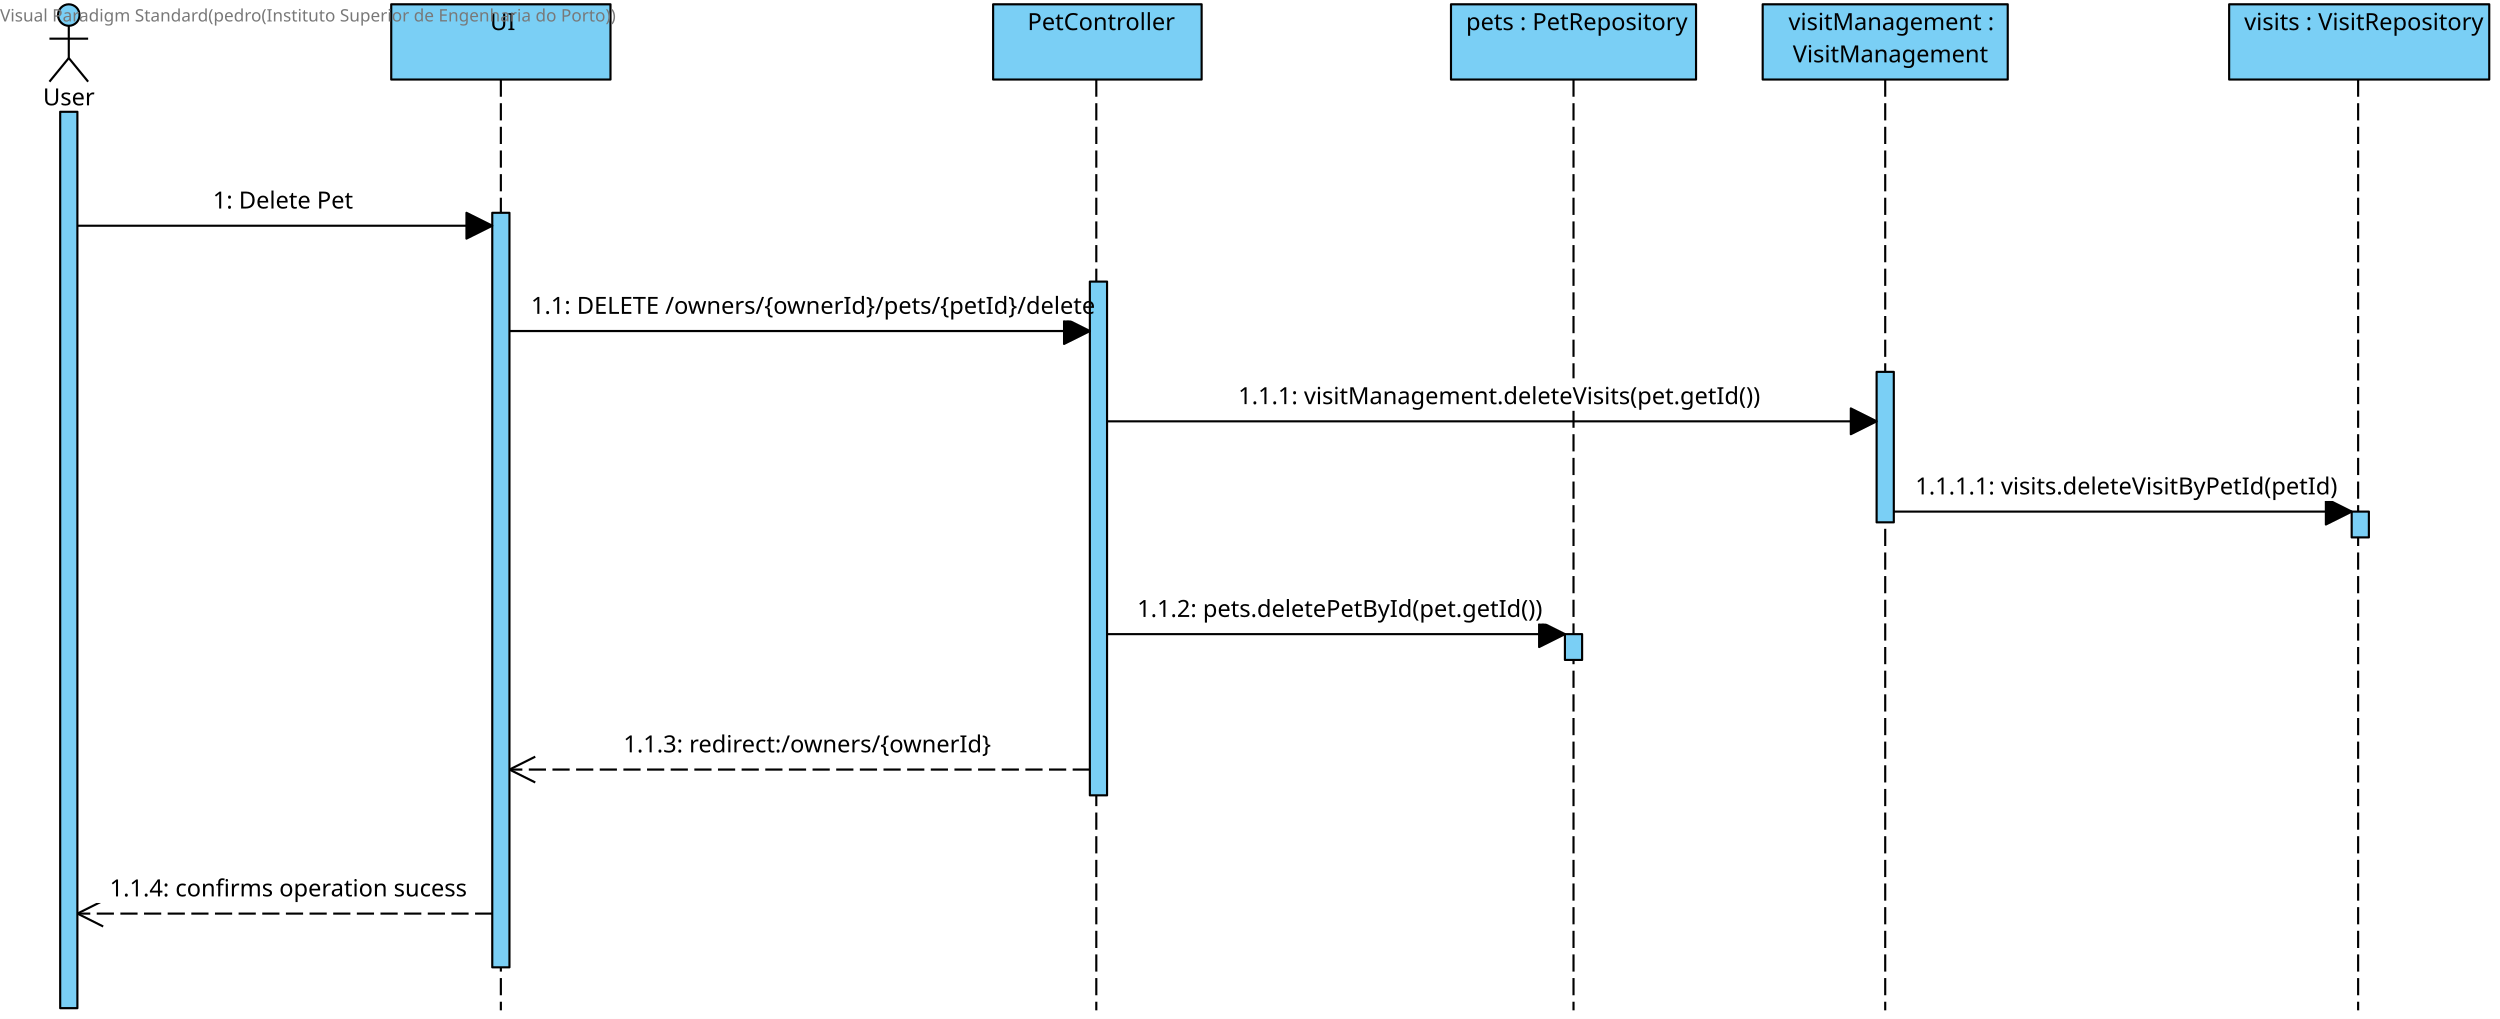
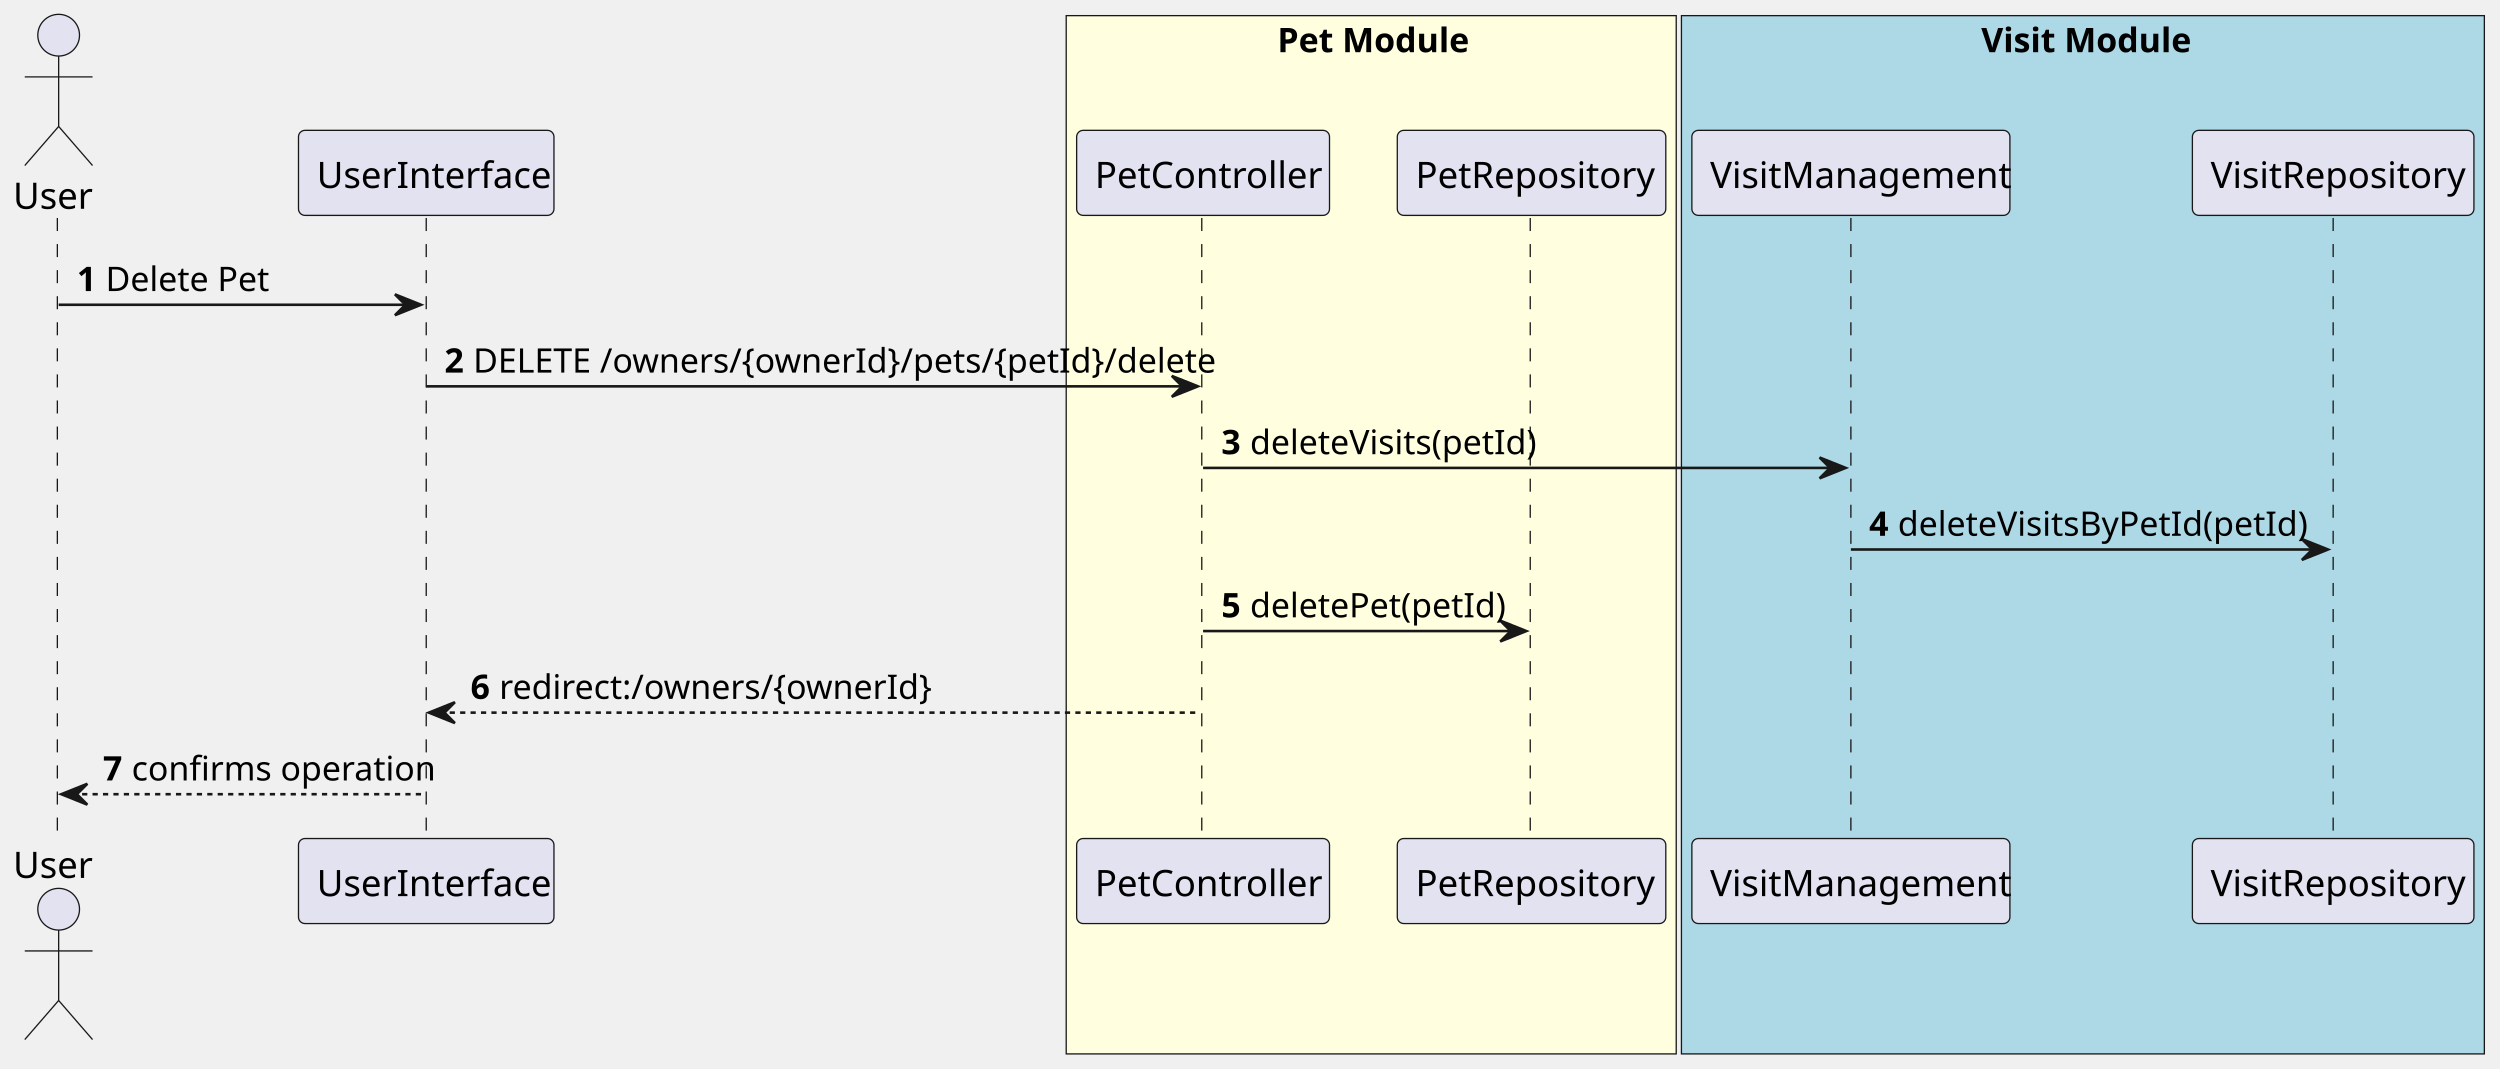
- <svg xmlns="http://www.w3.org/2000/svg" fill-opacity="0" color-rendering="auto" color-interpolation="auto" text-rendering="auto" stroke="rgb(0,0,0)" stroke-linecap="square" width="1163" stroke-miterlimit="10" shape-rendering="auto" stroke-opacity="0" fill="rgb(0,0,0)" stroke-dasharray="none" font-weight="normal" stroke-width="1" height="474" font-family="'Dialog'" font-style="normal" stroke-linejoin="miter" font-size="12px" stroke-dashoffset="0" image-rendering="auto">
-   <defs id="genericDefs" />
+ <svg xmlns="http://www.w3.org/2000/svg" contentStyleType="text/css" height="410px" preserveAspectRatio="none" style="width:959px;height:410px;background:#FFFFFF;" version="1.1" viewBox="0 0 959 410" width="959px" zoomAndPan="magnify">
+   <defs />
  <g>
-     <defs id="defs1">
-       <clipPath clipPathUnits="userSpaceOnUse" id="clipPath1">
-         <path d="M-7 -7 L71 -7 L71 479 L-7 479 L-7 -7 Z" />
-       </clipPath>
-       <clipPath clipPathUnits="userSpaceOnUse" id="clipPath2">
-         <path d="M-7 -7 L109 -7 L109 479 L-7 479 L-7 -7 Z" />
-       </clipPath>
-       <clipPath clipPathUnits="userSpaceOnUse" id="clipPath3">
-         <path d="M-7 -7 L114 -7 L114 479 L-7 479 L-7 -7 Z" />
-       </clipPath>
-       <clipPath clipPathUnits="userSpaceOnUse" id="clipPath4">
-         <path d="M-7 -7 L19 -7 L19 362 L-7 362 L-7 -7 Z" />
-       </clipPath>
-       <clipPath clipPathUnits="userSpaceOnUse" id="clipPath5">
-         <path d="M-7 -7 L126 -7 L126 479 L-7 479 L-7 -7 Z" />
-       </clipPath>
-       <clipPath clipPathUnits="userSpaceOnUse" id="clipPath6">
-         <path d="M-7 -7 L19 -7 L19 250 L-7 250 L-7 -7 Z" />
-       </clipPath>
-       <clipPath clipPathUnits="userSpaceOnUse" id="clipPath7">
-         <path d="M-7 -7 L19 -7 L19 81 L-7 81 L-7 -7 Z" />
-       </clipPath>
-       <clipPath clipPathUnits="userSpaceOnUse" id="clipPath8">
-         <path d="M-7 -7 L133 -7 L133 479 L-7 479 L-7 -7 Z" />
-       </clipPath>
-       <clipPath clipPathUnits="userSpaceOnUse" id="clipPath9">
-         <path d="M-7 -7 L19 -7 L19 23 L-7 23 L-7 -7 Z" />
-       </clipPath>
-       <clipPath clipPathUnits="userSpaceOnUse" id="clipPath10">
-         <path d="M-44 -15 L88 -15 L88 30 L-44 30 L-44 -15 Z" />
-       </clipPath>
-       <clipPath clipPathUnits="userSpaceOnUse" id="clipPath11">
-         <path d="M-98 -15 L196 -15 L196 30 L-98 30 L-98 -15 Z" />
-       </clipPath>
-       <clipPath clipPathUnits="userSpaceOnUse" id="clipPath12">
-         <path d="M-103 -15 L206 -15 L206 30 L-103 30 L-103 -15 Z" />
-       </clipPath>
-       <clipPath clipPathUnits="userSpaceOnUse" id="clipPath13">
-         <path d="M-115 -30 L230 -30 L230 60 L-115 60 L-115 -30 Z" />
-       </clipPath>
-       <clipPath clipPathUnits="userSpaceOnUse" id="clipPath14">
-         <path d="M-115 -15 L230 -15 L230 30 L-115 30 L-115 -15 Z" />
-       </clipPath>
-       <clipPath clipPathUnits="userSpaceOnUse" id="clipPath15">
-         <path d="M-122 -15 L244 -15 L244 30 L-122 30 L-122 -15 Z" />
-       </clipPath>
-       <clipPath clipPathUnits="userSpaceOnUse" id="clipPath16">
-         <path d="M0 0 L297 0 L297 104 L0 104 L0 0 Z" />
-       </clipPath>
-       <clipPath clipPathUnits="userSpaceOnUse" id="clipPath17">
-         <path d="M187 30 L187 45 L103 45 L103 30 ZM0 0 L0 104 L297 104 L297 94 L252 94 L252 79 L297 79 L297 0 Z" />
-       </clipPath>
-       <clipPath clipPathUnits="userSpaceOnUse" id="clipPath18">
-         <path d="M0 0 L374 0 L374 104 L0 104 L0 0 Z" />
-       </clipPath>
-       <clipPath clipPathUnits="userSpaceOnUse" id="clipPath19">
-         <path d="M319 30 L319 45 L51 45 L51 30 ZM0 0 L0 104 L374 104 L374 0 Z" />
-       </clipPath>
-       <clipPath clipPathUnits="userSpaceOnUse" id="clipPath20">
-         <path d="M0 0 L462 0 L462 104 L0 104 L0 0 Z" />
-       </clipPath>
-       <clipPath clipPathUnits="userSpaceOnUse" id="clipPath21">
-         <path d="M352 30 L352 45 L101 45 L101 30 ZM41 0 L41 3 L0 3 L0 104 L462 104 L462 87 L417 87 L417 72 L462 72 L462 0 Z" />
-       </clipPath>
-       <clipPath clipPathUnits="userSpaceOnUse" id="clipPath22">
-         <path d="M0 0 L317 0 L317 104 L0 104 L0 0 Z" />
-       </clipPath>
-       <clipPath clipPathUnits="userSpaceOnUse" id="clipPath23">
-         <path d="M260 30 L260 45 L51 45 L51 30 ZM0 0 L0 104 L317 104 L317 0 Z" />
-       </clipPath>
-       <clipPath clipPathUnits="userSpaceOnUse" id="clipPath24">
-         <path d="M256 30 L256 45 L55 45 L55 30 ZM0 0 L0 104 L317 104 L317 0 Z" />
-       </clipPath>
-       <clipPath clipPathUnits="userSpaceOnUse" id="clipPath25">
-         <path d="M273 30 L273 45 L94 45 L94 30 ZM0 0 L0 97 L34 97 L34 104 L374 104 L374 0 Z" />
-       </clipPath>
-       <clipPath clipPathUnits="userSpaceOnUse" id="clipPath26">
-         <path d="M235 30 L235 45 L56 45 L56 30 ZM0 0 L0 104 L297 104 L297 0 Z" />
-       </clipPath>
-       <clipPath clipPathUnits="userSpaceOnUse" id="clipPath27">
-         <path d="M-179 -15 L358 -15 L358 30 L-179 30 L-179 -15 Z" />
-       </clipPath>
-       <clipPath clipPathUnits="userSpaceOnUse" id="clipPath28">
-         <path d="M-201 -15 L402 -15 L402 30 L-201 30 L-201 -15 Z" />
-       </clipPath>
-       <clipPath clipPathUnits="userSpaceOnUse" id="clipPath29">
-         <path d="M-209 -15 L418 -15 L418 30 L-209 30 L-209 -15 Z" />
-       </clipPath>
-       <clipPath clipPathUnits="userSpaceOnUse" id="clipPath30">
-         <path d="M-251 -15 L502 -15 L502 30 L-251 30 L-251 -15 Z" />
-       </clipPath>
-       <clipPath clipPathUnits="userSpaceOnUse" id="clipPath31">
-         <path d="M-268 -15 L536 -15 L536 30 L-268 30 L-268 -15 Z" />
-       </clipPath>
-       <clipPath clipPathUnits="userSpaceOnUse" id="clipPath32">
-         <path d="M-84 -15 L168 -15 L168 30 L-84 30 L-84 -15 Z" />
-       </clipPath>
-     </defs>
-     <g fill="white" text-rendering="geometricPrecision" fill-opacity="1" stroke-opacity="1" stroke="white">
-       <rect x="0" width="1163" height="474" y="0" stroke="none" />
-     </g>
-     <g font-size="11px" transform="translate(2,2)" fill-opacity="1" fill="rgb(122,207,245)" text-rendering="geometricPrecision" image-rendering="optimizeQuality" font-family="sans-serif" stroke="rgb(122,207,245)" stroke-opacity="1">
-       <circle r="5" clip-path="url(#clipPath1)" cx="30" cy="5" stroke="none" />
-       <rect x="26" width="8" height="417" y="50" clip-path="url(#clipPath1)" stroke="none" />
-     </g>
-     <g stroke-linecap="butt" font-size="11px" transform="translate(2,2)" fill-opacity="1" fill="black" text-rendering="geometricPrecision" image-rendering="optimizeQuality" font-family="sans-serif" stroke-linejoin="round" stroke="black" stroke-opacity="1" stroke-miterlimit="0">
-       <circle fill="none" r="5" clip-path="url(#clipPath1)" cx="30" cy="5" />
-       <rect fill="none" x="26" width="8" height="417" y="50" clip-path="url(#clipPath1)" />
-       <line y2="25" fill="none" x1="30" clip-path="url(#clipPath1)" x2="30" y1="10" />
-       <line y2="36" fill="none" x1="30" clip-path="url(#clipPath1)" x2="21" y1="25" />
-       <line y2="36" fill="none" x1="30" clip-path="url(#clipPath1)" x2="39" y1="25" />
-       <line y2="16" fill="none" x1="21" clip-path="url(#clipPath1)" x2="39" y1="16" />
-     </g>
-     <g font-size="11px" transform="translate(462,2)" fill-opacity="1" fill="rgb(122,207,245)" text-rendering="geometricPrecision" image-rendering="optimizeQuality" font-family="sans-serif" stroke="rgb(122,207,245)" stroke-opacity="1">
-       <rect x="0" width="97" height="35" y="0" clip-path="url(#clipPath2)" stroke="none" />
-     </g>
-     <g stroke-linecap="butt" font-size="11px" transform="translate(462,2)" fill-opacity="1" fill="black" text-rendering="geometricPrecision" image-rendering="optimizeQuality" font-family="sans-serif" stroke-linejoin="round" stroke="black" stroke-opacity="1" stroke-miterlimit="0">
-       <rect fill="none" x="0" width="97" height="35" y="0" clip-path="url(#clipPath2)" />
-       <line clip-path="url(#clipPath2)" fill="none" x1="48" x2="48" y1="35" y2="468" stroke-linejoin="bevel" stroke-dasharray="8,3" />
-     </g>
-     <g font-size="11px" transform="translate(182,2)" fill-opacity="1" fill="rgb(122,207,245)" text-rendering="geometricPrecision" image-rendering="optimizeQuality" font-family="sans-serif" stroke="rgb(122,207,245)" stroke-opacity="1">
-       <rect x="0" width="102" height="35" y="0" clip-path="url(#clipPath3)" stroke="none" />
-     </g>
-     <g stroke-linecap="butt" font-size="11px" transform="translate(182,2)" fill-opacity="1" fill="black" text-rendering="geometricPrecision" image-rendering="optimizeQuality" font-family="sans-serif" stroke-linejoin="round" stroke="black" stroke-opacity="1" stroke-miterlimit="0">
-       <rect fill="none" x="0" width="102" height="35" y="0" clip-path="url(#clipPath3)" />
-       <line clip-path="url(#clipPath3)" fill="none" x1="51" x2="51" y1="35" y2="468" stroke-linejoin="bevel" stroke-dasharray="8,3" />
-     </g>
-     <g font-size="11px" transform="translate(229,99)" fill-opacity="1" fill="rgb(122,207,245)" text-rendering="geometricPrecision" image-rendering="optimizeQuality" font-family="sans-serif" stroke="rgb(122,207,245)" stroke-opacity="1">
-       <rect x="0" width="8" height="351" y="0" clip-path="url(#clipPath4)" stroke="none" />
-     </g>
-     <g stroke-linecap="butt" font-size="11px" transform="translate(229,99)" fill-opacity="1" fill="black" text-rendering="geometricPrecision" image-rendering="optimizeQuality" font-family="sans-serif" stroke-linejoin="round" stroke="black" stroke-opacity="1" stroke-miterlimit="0">
-       <rect fill="none" x="0" width="8" height="351" y="0" clip-path="url(#clipPath4)" />
-     </g>
-     <g font-size="11px" transform="translate(820,2)" fill-opacity="1" fill="rgb(122,207,245)" text-rendering="geometricPrecision" image-rendering="optimizeQuality" font-family="sans-serif" stroke="rgb(122,207,245)" stroke-opacity="1">
-       <rect x="0" width="114" height="35" y="0" clip-path="url(#clipPath5)" stroke="none" />
-     </g>
-     <g stroke-linecap="butt" font-size="11px" transform="translate(820,2)" fill-opacity="1" fill="black" text-rendering="geometricPrecision" image-rendering="optimizeQuality" font-family="sans-serif" stroke-linejoin="round" stroke="black" stroke-opacity="1" stroke-miterlimit="0">
-       <rect fill="none" x="0" width="114" height="35" y="0" clip-path="url(#clipPath5)" />
-       <line clip-path="url(#clipPath5)" fill="none" x1="57" x2="57" y1="35" y2="468" stroke-linejoin="bevel" stroke-dasharray="8,3" />
-     </g>
-     <g font-size="11px" transform="translate(675,2)" fill-opacity="1" fill="rgb(122,207,245)" text-rendering="geometricPrecision" image-rendering="optimizeQuality" font-family="sans-serif" stroke="rgb(122,207,245)" stroke-opacity="1">
-       <rect x="0" width="114" height="35" y="0" clip-path="url(#clipPath5)" stroke="none" />
-     </g>
-     <g stroke-linecap="butt" font-size="11px" transform="translate(675,2)" fill-opacity="1" fill="black" text-rendering="geometricPrecision" image-rendering="optimizeQuality" font-family="sans-serif" stroke-linejoin="round" stroke="black" stroke-opacity="1" stroke-miterlimit="0">
-       <rect fill="none" x="0" width="114" height="35" y="0" clip-path="url(#clipPath5)" />
-       <line clip-path="url(#clipPath5)" fill="none" x1="57" x2="57" y1="35" y2="468" stroke-linejoin="bevel" stroke-dasharray="8,3" />
-     </g>
-     <g font-size="11px" transform="translate(507,131)" fill-opacity="1" fill="rgb(122,207,245)" text-rendering="geometricPrecision" image-rendering="optimizeQuality" font-family="sans-serif" stroke="rgb(122,207,245)" stroke-opacity="1">
-       <rect x="0" width="8" height="239" y="0" clip-path="url(#clipPath6)" stroke="none" />
-     </g>
-     <g stroke-linecap="butt" font-size="11px" transform="translate(507,131)" fill-opacity="1" fill="black" text-rendering="geometricPrecision" image-rendering="optimizeQuality" font-family="sans-serif" stroke-linejoin="round" stroke="black" stroke-opacity="1" stroke-miterlimit="0">
-       <rect fill="none" x="0" width="8" height="239" y="0" clip-path="url(#clipPath6)" />
-     </g>
-     <g font-size="11px" transform="translate(873,173)" fill-opacity="1" fill="rgb(122,207,245)" text-rendering="geometricPrecision" image-rendering="optimizeQuality" font-family="sans-serif" stroke="rgb(122,207,245)" stroke-opacity="1">
-       <rect x="0" width="8" height="70" y="0" clip-path="url(#clipPath7)" stroke="none" />
-     </g>
-     <g stroke-linecap="butt" font-size="11px" transform="translate(873,173)" fill-opacity="1" fill="black" text-rendering="geometricPrecision" image-rendering="optimizeQuality" font-family="sans-serif" stroke-linejoin="round" stroke="black" stroke-opacity="1" stroke-miterlimit="0">
-       <rect fill="none" x="0" width="8" height="70" y="0" clip-path="url(#clipPath7)" />
-     </g>
-     <g font-size="11px" transform="translate(1037,2)" fill-opacity="1" fill="rgb(122,207,245)" text-rendering="geometricPrecision" image-rendering="optimizeQuality" font-family="sans-serif" stroke="rgb(122,207,245)" stroke-opacity="1">
-       <rect x="0" width="121" height="35" y="0" clip-path="url(#clipPath8)" stroke="none" />
-     </g>
-     <g stroke-linecap="butt" font-size="11px" transform="translate(1037,2)" fill-opacity="1" fill="black" text-rendering="geometricPrecision" image-rendering="optimizeQuality" font-family="sans-serif" stroke-linejoin="round" stroke="black" stroke-opacity="1" stroke-miterlimit="0">
-       <rect fill="none" x="0" width="121" height="35" y="0" clip-path="url(#clipPath8)" />
-       <line clip-path="url(#clipPath8)" fill="none" x1="60" x2="60" y1="35" y2="468" stroke-linejoin="bevel" stroke-dasharray="8,3" />
-     </g>
-     <g font-size="11px" transform="translate(1094,238)" fill-opacity="1" fill="rgb(122,207,245)" text-rendering="geometricPrecision" image-rendering="optimizeQuality" font-family="sans-serif" stroke="rgb(122,207,245)" stroke-opacity="1">
-       <rect x="0" width="8" height="12" y="0" clip-path="url(#clipPath9)" stroke="none" />
-     </g>
-     <g stroke-linecap="butt" font-size="11px" transform="translate(1094,238)" fill-opacity="1" fill="black" text-rendering="geometricPrecision" image-rendering="optimizeQuality" font-family="sans-serif" stroke-linejoin="round" stroke="black" stroke-opacity="1" stroke-miterlimit="0">
-       <rect fill="none" x="0" width="8" height="12" y="0" clip-path="url(#clipPath9)" />
-     </g>
-     <g font-size="11px" transform="translate(728,295)" fill-opacity="1" fill="rgb(122,207,245)" text-rendering="geometricPrecision" image-rendering="optimizeQuality" font-family="sans-serif" stroke="rgb(122,207,245)" stroke-opacity="1">
-       <rect x="0" width="8" height="12" y="0" clip-path="url(#clipPath9)" stroke="none" />
-     </g>
-     <g stroke-linecap="butt" font-size="11px" transform="translate(728,295)" fill-opacity="1" fill="black" text-rendering="geometricPrecision" image-rendering="optimizeQuality" font-family="sans-serif" stroke-linejoin="round" stroke="black" stroke-opacity="1" stroke-miterlimit="0">
-       <rect fill="none" x="0" width="8" height="12" y="0" clip-path="url(#clipPath9)" />
-     </g>
-     <g font-size="11px" transform="translate(10,37)" fill-opacity="1" fill="black" text-rendering="geometricPrecision" image-rendering="optimizeQuality" font-family="sans-serif" stroke="black" stroke-opacity="1">
-       <text x="10" xml:space="preserve" y="12" clip-path="url(#clipPath10)" stroke="none">User</text>
-     </g>
-     <g font-size="11px" transform="translate(462,2)" fill-opacity="1" fill="black" text-rendering="geometricPrecision" image-rendering="optimizeQuality" font-family="sans-serif" stroke="black" stroke-opacity="1">
-       <text x="16" xml:space="preserve" y="12" clip-path="url(#clipPath11)" stroke="none">PetController</text>
-     </g>
-     <g font-size="11px" transform="translate(182,2)" fill-opacity="1" fill="black" text-rendering="geometricPrecision" image-rendering="optimizeQuality" font-family="sans-serif" stroke="black" stroke-opacity="1">
-       <text x="46" xml:space="preserve" y="12" clip-path="url(#clipPath12)" stroke="none">UI</text>
-     </g>
-     <g font-size="11px" transform="translate(820,2)" fill-opacity="1" fill="black" text-rendering="geometricPrecision" image-rendering="optimizeQuality" font-family="sans-serif" stroke="black" stroke-opacity="1">
-       <text x="12" xml:space="preserve" y="12" clip-path="url(#clipPath13)" stroke="none">visitManagement :</text>
-       <text x="14" xml:space="preserve" y="27" clip-path="url(#clipPath13)" stroke="none">VisitManagement</text>
-     </g>
-     <g font-size="11px" transform="translate(675,2)" fill-opacity="1" fill="black" text-rendering="geometricPrecision" image-rendering="optimizeQuality" font-family="sans-serif" stroke="black" stroke-opacity="1">
-       <text x="7" xml:space="preserve" y="12" clip-path="url(#clipPath14)" stroke="none">pets : PetRepository</text>
-     </g>
-     <g font-size="11px" transform="translate(1037,2)" fill-opacity="1" fill="black" text-rendering="geometricPrecision" image-rendering="optimizeQuality" font-family="sans-serif" stroke="black" stroke-opacity="1">
-       <text x="7" xml:space="preserve" y="12" clip-path="url(#clipPath15)" stroke="none">visits : VisitRepository</text>
-     </g>
-     <g stroke-linecap="butt" font-size="11px" transform="translate(-14,55)" fill-opacity="1" fill="black" text-rendering="geometricPrecision" image-rendering="optimizeQuality" font-family="sans-serif" stroke-linejoin="round" stroke="black" stroke-opacity="1">
-       <line y2="50" fill="none" x1="50" clip-path="url(#clipPath17)" x2="243" y1="50" />
-       <polygon points=" 243 50 231 44 231 56" clip-path="url(#clipPath17)" stroke="none" />
-       <polygon fill="none" points=" 243 50 231 44 231 56" clip-path="url(#clipPath17)" />
-     </g>
-     <g stroke-linecap="butt" font-size="11px" transform="translate(187,104)" fill-opacity="1" fill="black" text-rendering="geometricPrecision" image-rendering="optimizeQuality" font-family="sans-serif" stroke-linejoin="round" stroke="black" stroke-opacity="1">
-       <line y2="50" fill="none" x1="50" clip-path="url(#clipPath19)" x2="320" y1="50" />
-       <polygon points=" 320 50 308 44 308 56" clip-path="url(#clipPath19)" stroke="none" />
-       <polygon fill="none" points=" 320 50 308 44 308 56" clip-path="url(#clipPath19)" />
-     </g>
-     <g stroke-linecap="butt" font-size="11px" transform="translate(465,146)" fill-opacity="1" fill="black" text-rendering="geometricPrecision" image-rendering="optimizeQuality" font-family="sans-serif" stroke-linejoin="round" stroke="black" stroke-opacity="1">
-       <line y2="50" fill="none" x1="50" clip-path="url(#clipPath21)" x2="408" y1="50" />
-       <polygon points=" 408 50 396 44 396 56" clip-path="url(#clipPath21)" stroke="none" />
-       <polygon fill="none" points=" 408 50 396 44 396 56" clip-path="url(#clipPath21)" />
-     </g>
-     <g stroke-linecap="butt" font-size="11px" transform="translate(831,188)" fill-opacity="1" fill="black" text-rendering="geometricPrecision" image-rendering="optimizeQuality" font-family="sans-serif" stroke-linejoin="round" stroke="black" stroke-opacity="1">
-       <line y2="50" fill="none" x1="50" clip-path="url(#clipPath23)" x2="263" y1="50" />
-       <polygon points=" 263 50 251 44 251 56" clip-path="url(#clipPath23)" stroke="none" />
-       <polygon fill="none" points=" 263 50 251 44 251 56" clip-path="url(#clipPath23)" />
-     </g>
-     <g stroke-linecap="butt" font-size="11px" transform="translate(465,245)" fill-opacity="1" fill="black" text-rendering="geometricPrecision" image-rendering="optimizeQuality" font-family="sans-serif" stroke-linejoin="round" stroke="black" stroke-opacity="1">
-       <line y2="50" fill="none" x1="50" clip-path="url(#clipPath24)" x2="263" y1="50" />
-       <polygon points=" 263 50 251 44 251 56" clip-path="url(#clipPath24)" stroke="none" />
-       <polygon fill="none" points=" 263 50 251 44 251 56" clip-path="url(#clipPath24)" />
-     </g>
-     <g fill-opacity="1" text-rendering="geometricPrecision" stroke="black" stroke-linecap="butt" transform="translate(187,308)" stroke-miterlimit="0" stroke-opacity="1" fill="black" stroke-dasharray="8,3" font-family="sans-serif" stroke-linejoin="round" font-size="11px" image-rendering="optimizeQuality">
-       <line y2="50" fill="none" x1="320" clip-path="url(#clipPath25)" x2="50" y1="50" />
-       <line clip-path="url(#clipPath25)" fill="none" x1="50" x2="62" y1="50" y2="56" stroke-dasharray="none" stroke-miterlimit="10" />
-       <line clip-path="url(#clipPath25)" fill="none" x1="50" x2="62" y1="50" y2="44" stroke-dasharray="none" stroke-miterlimit="10" />
-     </g>
-     <g fill-opacity="1" text-rendering="geometricPrecision" stroke="black" stroke-linecap="butt" transform="translate(-14,375)" stroke-miterlimit="0" stroke-opacity="1" fill="black" stroke-dasharray="8,3" font-family="sans-serif" stroke-linejoin="round" font-size="11px" image-rendering="optimizeQuality">
-       <line y2="50" fill="none" x1="243" clip-path="url(#clipPath26)" x2="50" y1="50" />
-       <line clip-path="url(#clipPath26)" fill="none" x1="50" x2="62" y1="50" y2="56" stroke-dasharray="none" stroke-miterlimit="10" />
-       <line clip-path="url(#clipPath26)" fill="none" x1="50" x2="62" y1="50" y2="44" stroke-dasharray="none" stroke-miterlimit="10" />
-     </g>
-     <g font-size="11px" transform="translate(42,405)" fill-opacity="1" fill="white" text-rendering="geometricPrecision" image-rendering="optimizeQuality" font-family="sans-serif" stroke="white" stroke-opacity="1">
-       <rect x="0" width="179" height="15" y="0" clip-path="url(#clipPath27)" stroke="none" />
-       <text fill="black" x="9" xml:space="preserve" y="12" clip-path="url(#clipPath27)" stroke="none">1.1.4: confirms operation sucess</text>
-     </g>
-     <g font-size="11px" transform="translate(281,338)" fill-opacity="1" fill="white" text-rendering="geometricPrecision" image-rendering="optimizeQuality" font-family="sans-serif" stroke="white" stroke-opacity="1">
-       <rect x="0" width="179" height="15" y="0" clip-path="url(#clipPath27)" stroke="none" />
-       <text fill="black" x="9" xml:space="preserve" y="12" clip-path="url(#clipPath27)" stroke="none">1.1.3: redirect:/owners/{ownerId}</text>
-     </g>
-     <g font-size="11px" transform="translate(520,275)" fill-opacity="1" fill="white" text-rendering="geometricPrecision" image-rendering="optimizeQuality" font-family="sans-serif" stroke="white" stroke-opacity="1">
-       <rect x="0" width="201" height="15" y="0" clip-path="url(#clipPath28)" stroke="none" />
-       <text fill="black" x="9" xml:space="preserve" y="12" clip-path="url(#clipPath28)" stroke="none">1.1.2: pets.deletePetById(pet.getId())</text>
-     </g>
-     <g font-size="11px" transform="translate(882,218)" fill-opacity="1" fill="white" text-rendering="geometricPrecision" image-rendering="optimizeQuality" font-family="sans-serif" stroke="white" stroke-opacity="1">
-       <rect x="0" width="209" height="15" y="0" clip-path="url(#clipPath29)" stroke="none" />
-       <text fill="black" x="9" xml:space="preserve" y="12" clip-path="url(#clipPath29)" stroke="none">1.1.1.1: visits.deleteVisitByPetId(petId)</text>
-     </g>
-     <g font-size="11px" transform="translate(566,176)" fill-opacity="1" fill="white" text-rendering="geometricPrecision" image-rendering="optimizeQuality" font-family="sans-serif" stroke="white" stroke-opacity="1">
-       <rect x="0" width="251" height="15" y="0" clip-path="url(#clipPath30)" stroke="none" />
-       <text fill="black" x="10" xml:space="preserve" y="12" clip-path="url(#clipPath30)" stroke="none">1.1.1: visitManagement.deleteVisits(pet.getId())</text>
-     </g>
-     <g font-size="11px" transform="translate(238,134)" fill-opacity="1" fill="white" text-rendering="geometricPrecision" image-rendering="optimizeQuality" font-family="sans-serif" stroke="white" stroke-opacity="1">
-       <rect x="0" width="268" height="15" y="0" clip-path="url(#clipPath31)" stroke="none" />
-       <text fill="black" x="9" xml:space="preserve" y="12" clip-path="url(#clipPath31)" stroke="none">1.1: DELETE /owners/{ownerId}/pets/{petId}/delete</text>
-     </g>
-     <g font-size="11px" transform="translate(89,85)" fill-opacity="1" fill="white" text-rendering="geometricPrecision" image-rendering="optimizeQuality" font-family="sans-serif" stroke="white" stroke-opacity="1">
-       <rect x="0" width="84" height="15" y="0" clip-path="url(#clipPath32)" stroke="none" />
-       <text fill="black" x="10" xml:space="preserve" y="12" clip-path="url(#clipPath32)" stroke="none">1: Delete Pet</text>
-     </g>
-     <g font-size="8px" fill-opacity="1" fill="rgb(120,120,120)" text-rendering="geometricPrecision" image-rendering="optimizeQuality" stroke="rgb(120,120,120)" stroke-opacity="1">
-       <text x="0" xml:space="preserve" y="10" stroke="none">Visual Paradigm Standard(pedro(Instituto Superior de Engenharia do Porto))</text>
-     </g>
+     <rect fill="#FFFFE0" height="398.279" style="stroke:#181818;stroke-width:0.5;" width="234" x="409" y="6" />
+     <text fill="#000000" font-family="sans-serif" font-size="13" font-weight="bold" lengthAdjust="spacing" textLength="72" x="490" y="20.028">Pet Module</text>
+     <rect fill="#ADD8E6" height="398.279" style="stroke:#181818;stroke-width:0.5;" width="308" x="645" y="6" />
+     <text fill="#000000" font-family="sans-serif" font-size="13" font-weight="bold" lengthAdjust="spacing" textLength="78" x="760" y="20.028">Visit Module</text>
+     <line style="stroke:#181818;stroke-width:0.5;stroke-dasharray:5.0,5.0;" x1="22" x2="22" y1="83.621" y2="322.658" />
+     <line style="stroke:#181818;stroke-width:0.5;stroke-dasharray:5.0,5.0;" x1="163.5" x2="163.5" y1="83.621" y2="322.658" />
+     <line style="stroke:#181818;stroke-width:0.5;stroke-dasharray:5.0,5.0;" x1="461" x2="461" y1="83.621" y2="322.658" />
+     <line style="stroke:#181818;stroke-width:0.5;stroke-dasharray:5.0,5.0;" x1="587" x2="587" y1="83.621" y2="322.658" />
+     <line style="stroke:#181818;stroke-width:0.5;stroke-dasharray:5.0,5.0;" x1="710" x2="710" y1="83.621" y2="322.658" />
+     <line style="stroke:#181818;stroke-width:0.5;stroke-dasharray:5.0,5.0;" x1="895" x2="895" y1="83.621" y2="322.658" />
+     <text fill="#000000" font-family="sans-serif" font-size="14" lengthAdjust="spacing" textLength="29" x="5" y="80.107">User</text>
+     <ellipse cx="22.5" cy="13.5" fill="#E2E2F0" rx="8" ry="8" style="stroke:#181818;stroke-width:0.5;" />
+     <path d="M22.5,21.5 L22.5,48.5 M9.5,29.5 L35.5,29.5 M22.5,48.5 L9.5,63.5 M22.5,48.5 L35.5,63.5 " fill="none" style="stroke:#181818;stroke-width:0.5;" />
+     <text fill="#000000" font-family="sans-serif" font-size="14" lengthAdjust="spacing" textLength="29" x="5" y="336.766">User</text>
+     <ellipse cx="22.5" cy="348.779" fill="#E2E2F0" rx="8" ry="8" style="stroke:#181818;stroke-width:0.5;" />
+     <path d="M22.5,356.779 L22.5,383.779 M9.5,364.779 L35.5,364.779 M22.5,383.779 L9.5,398.779 M22.5,383.779 L35.5,398.779 " fill="none" style="stroke:#181818;stroke-width:0.5;" />
+     <rect fill="#E2E2F0" height="32.621" rx="2.5" ry="2.5" style="stroke:#181818;stroke-width:0.5;" width="98" x="114.5" y="50" />
+     <text fill="#000000" font-family="sans-serif" font-size="14" lengthAdjust="spacing" textLength="84" x="121.5" y="72.107">UserInterface</text>
+     <rect fill="#E2E2F0" height="32.621" rx="2.5" ry="2.5" style="stroke:#181818;stroke-width:0.5;" width="98" x="114.5" y="321.658" />
+     <text fill="#000000" font-family="sans-serif" font-size="14" lengthAdjust="spacing" textLength="84" x="121.5" y="343.766">UserInterface</text>
+     <rect fill="#E2E2F0" height="32.621" rx="2.5" ry="2.5" style="stroke:#181818;stroke-width:0.5;" width="97" x="413" y="50" />
+     <text fill="#000000" font-family="sans-serif" font-size="14" lengthAdjust="spacing" textLength="83" x="420" y="72.107">PetController</text>
+     <rect fill="#E2E2F0" height="32.621" rx="2.5" ry="2.5" style="stroke:#181818;stroke-width:0.5;" width="97" x="413" y="321.658" />
+     <text fill="#000000" font-family="sans-serif" font-size="14" lengthAdjust="spacing" textLength="83" x="420" y="343.766">PetController</text>
+     <rect fill="#E2E2F0" height="32.621" rx="2.5" ry="2.5" style="stroke:#181818;stroke-width:0.5;" width="103" x="536" y="50" />
+     <text fill="#000000" font-family="sans-serif" font-size="14" lengthAdjust="spacing" textLength="89" x="543" y="72.107">PetRepository</text>
+     <rect fill="#E2E2F0" height="32.621" rx="2.5" ry="2.5" style="stroke:#181818;stroke-width:0.5;" width="103" x="536" y="321.658" />
+     <text fill="#000000" font-family="sans-serif" font-size="14" lengthAdjust="spacing" textLength="89" x="543" y="343.766">PetRepository</text>
+     <rect fill="#E2E2F0" height="32.621" rx="2.5" ry="2.5" style="stroke:#181818;stroke-width:0.5;" width="122" x="649" y="50" />
+     <text fill="#000000" font-family="sans-serif" font-size="14" lengthAdjust="spacing" textLength="108" x="656" y="72.107">VisitManagement</text>
+     <rect fill="#E2E2F0" height="32.621" rx="2.5" ry="2.5" style="stroke:#181818;stroke-width:0.5;" width="122" x="649" y="321.658" />
+     <text fill="#000000" font-family="sans-serif" font-size="14" lengthAdjust="spacing" textLength="108" x="656" y="343.766">VisitManagement</text>
+     <rect fill="#E2E2F0" height="32.621" rx="2.5" ry="2.5" style="stroke:#181818;stroke-width:0.5;" width="108" x="841" y="50" />
+     <text fill="#000000" font-family="sans-serif" font-size="14" lengthAdjust="spacing" textLength="94" x="848" y="72.107">VisitRepository</text>
+     <rect fill="#E2E2F0" height="32.621" rx="2.5" ry="2.5" style="stroke:#181818;stroke-width:0.5;" width="108" x="841" y="321.658" />
+     <text fill="#000000" font-family="sans-serif" font-size="14" lengthAdjust="spacing" textLength="94" x="848" y="343.766">VisitRepository</text>
+     <polygon fill="#181818" points="151.5,112.912,161.5,116.912,151.5,120.912,155.5,116.912" style="stroke:#181818;stroke-width:1.0;" />
+     <line style="stroke:#181818;stroke-width:1.0;" x1="22.5" x2="157.5" y1="116.912" y2="116.912" />
+     <text fill="#000000" font-family="sans-serif" font-size="13" font-weight="bold" lengthAdjust="spacing" textLength="7" x="29.5" y="111.649">1</text>
+     <text fill="#000000" font-family="sans-serif" font-size="13" lengthAdjust="spacing" textLength="61" x="40.5" y="111.649">Delete Pet</text>
+     <polygon fill="#181818" points="449.5,144.203,459.5,148.203,449.5,152.203,453.5,148.203" style="stroke:#181818;stroke-width:1.0;" />
+     <line style="stroke:#181818;stroke-width:1.0;" x1="163.5" x2="455.5" y1="148.203" y2="148.203" />
+     <text fill="#000000" font-family="sans-serif" font-size="13" font-weight="bold" lengthAdjust="spacing" textLength="7" x="170.5" y="142.94">2</text>
+     <text fill="#000000" font-family="sans-serif" font-size="13" lengthAdjust="spacing" textLength="263" x="181.5" y="142.94">DELETE /owners/{ownerId}/pets/{petId}/delete</text>
+     <polygon fill="#181818" points="698,175.494,708,179.494,698,183.494,702,179.494" style="stroke:#181818;stroke-width:1.0;" />
+     <line style="stroke:#181818;stroke-width:1.0;" x1="461.5" x2="704" y1="179.494" y2="179.494" />
+     <text fill="#000000" font-family="sans-serif" font-size="13" font-weight="bold" lengthAdjust="spacing" textLength="7" x="468.5" y="174.231">3</text>
+     <text fill="#000000" font-family="sans-serif" font-size="13" lengthAdjust="spacing" textLength="104" x="479.5" y="174.231">deleteVisits(petId)</text>
+     <polygon fill="#181818" points="883,206.785,893,210.785,883,214.785,887,210.785" style="stroke:#181818;stroke-width:1.0;" />
+     <line style="stroke:#181818;stroke-width:1.0;" x1="710" x2="889" y1="210.785" y2="210.785" />
+     <text fill="#000000" font-family="sans-serif" font-size="13" font-weight="bold" lengthAdjust="spacing" textLength="7" x="717" y="205.523">4</text>
+     <text fill="#000000" font-family="sans-serif" font-size="13" lengthAdjust="spacing" textLength="150" x="728" y="205.523">deleteVisitsByPetId(petId)</text>
+     <polygon fill="#181818" points="575.5,238.076,585.5,242.076,575.5,246.076,579.5,242.076" style="stroke:#181818;stroke-width:1.0;" />
+     <line style="stroke:#181818;stroke-width:1.0;" x1="461.5" x2="581.5" y1="242.076" y2="242.076" />
+     <text fill="#000000" font-family="sans-serif" font-size="13" font-weight="bold" lengthAdjust="spacing" textLength="7" x="468.5" y="236.814">5</text>
+     <text fill="#000000" font-family="sans-serif" font-size="13" lengthAdjust="spacing" textLength="91" x="479.5" y="236.814">deletePet(petId)</text>
+     <polygon fill="#181818" points="174.5,269.367,164.5,273.367,174.5,277.367,170.5,273.367" style="stroke:#181818;stroke-width:1.0;" />
+     <line style="stroke:#181818;stroke-width:1.0;stroke-dasharray:2.0,2.0;" x1="168.5" x2="460.5" y1="273.367" y2="273.367" />
+     <text fill="#000000" font-family="sans-serif" font-size="13" font-weight="bold" lengthAdjust="spacing" textLength="7" x="180.5" y="268.104">6</text>
+     <text fill="#000000" font-family="sans-serif" font-size="13" lengthAdjust="spacing" textLength="148" x="191.5" y="268.104">redirect:/owners/{ownerId}</text>
+     <polygon fill="#181818" points="33.5,300.658,23.5,304.658,33.5,308.658,29.5,304.658" style="stroke:#181818;stroke-width:1.0;" />
+     <line style="stroke:#181818;stroke-width:1.0;stroke-dasharray:2.0,2.0;" x1="27.5" x2="162.5" y1="304.658" y2="304.658" />
+     <text fill="#000000" font-family="sans-serif" font-size="13" font-weight="bold" lengthAdjust="spacing" textLength="7" x="39.5" y="299.396">7</text>
+     <text fill="#000000" font-family="sans-serif" font-size="13" lengthAdjust="spacing" textLength="106" x="50.5" y="299.396">confirms operation</text>
  </g>
</svg>
